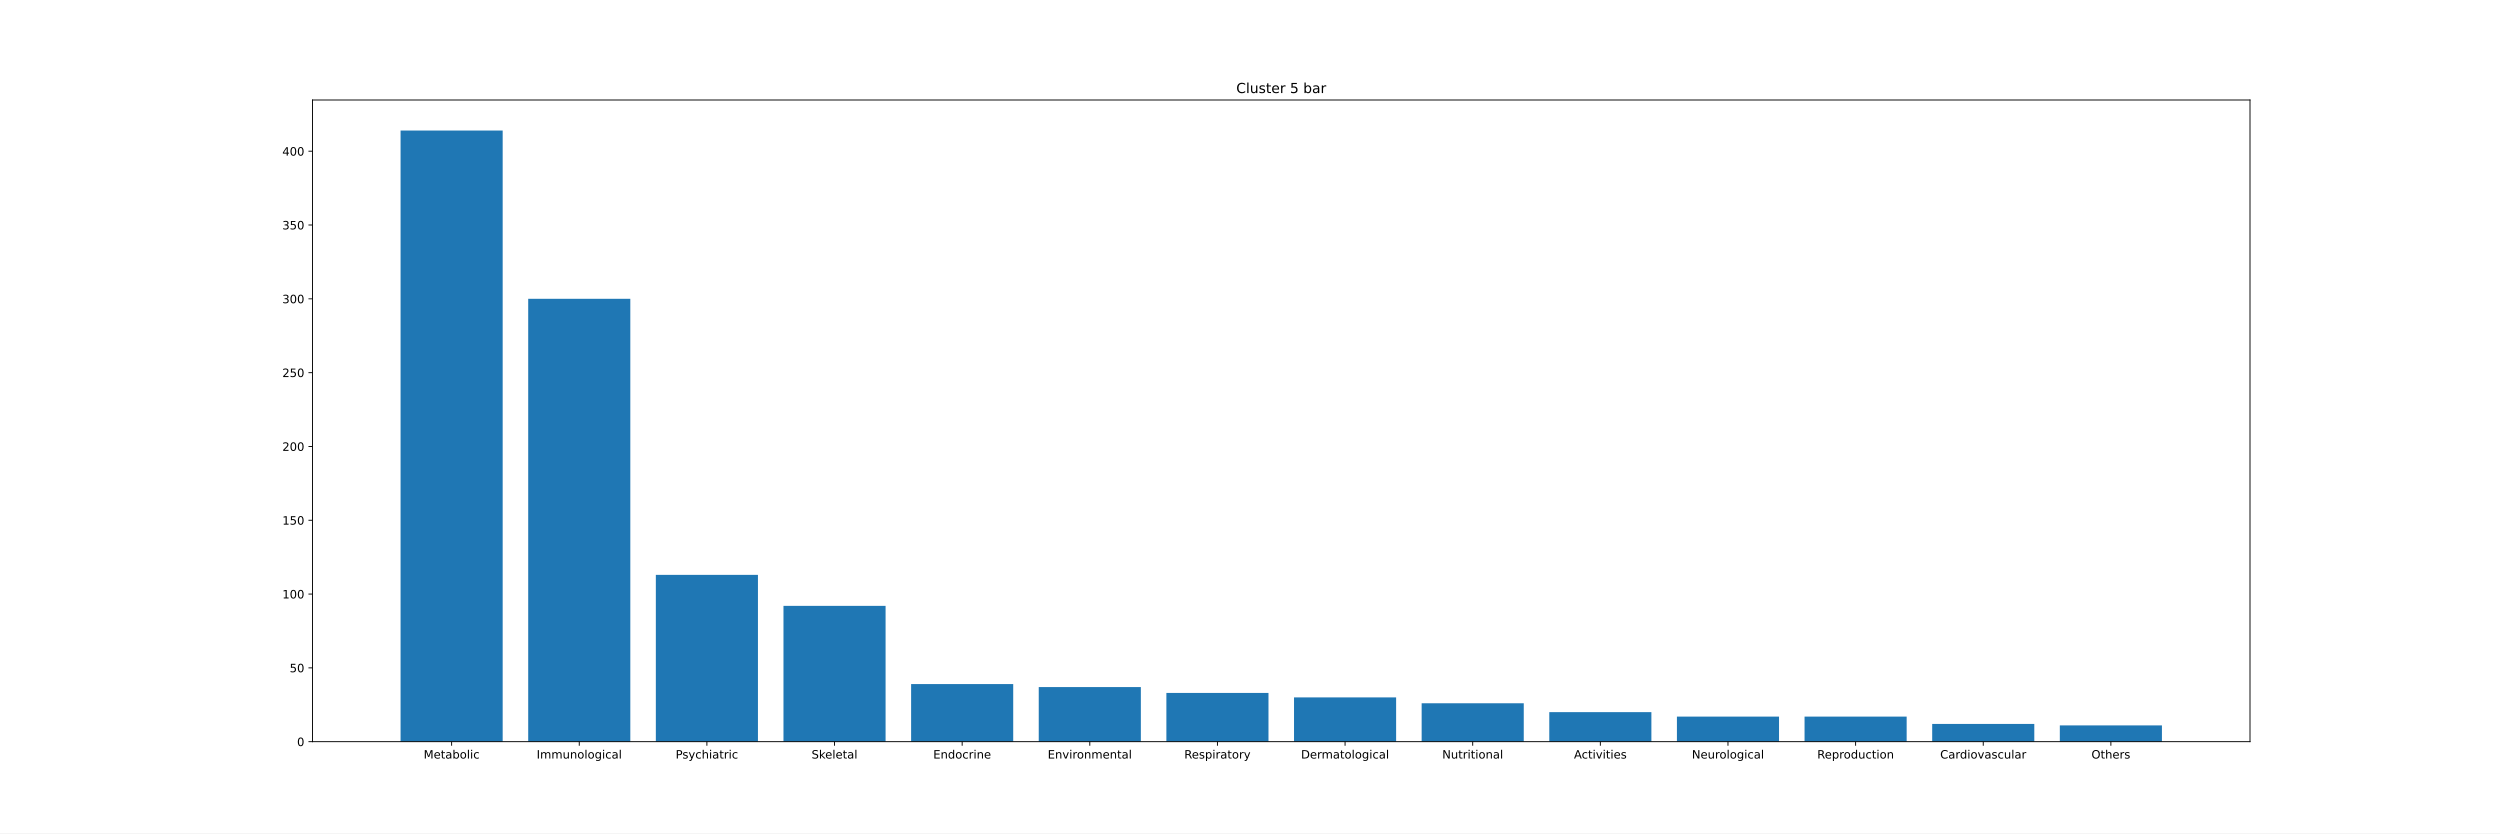
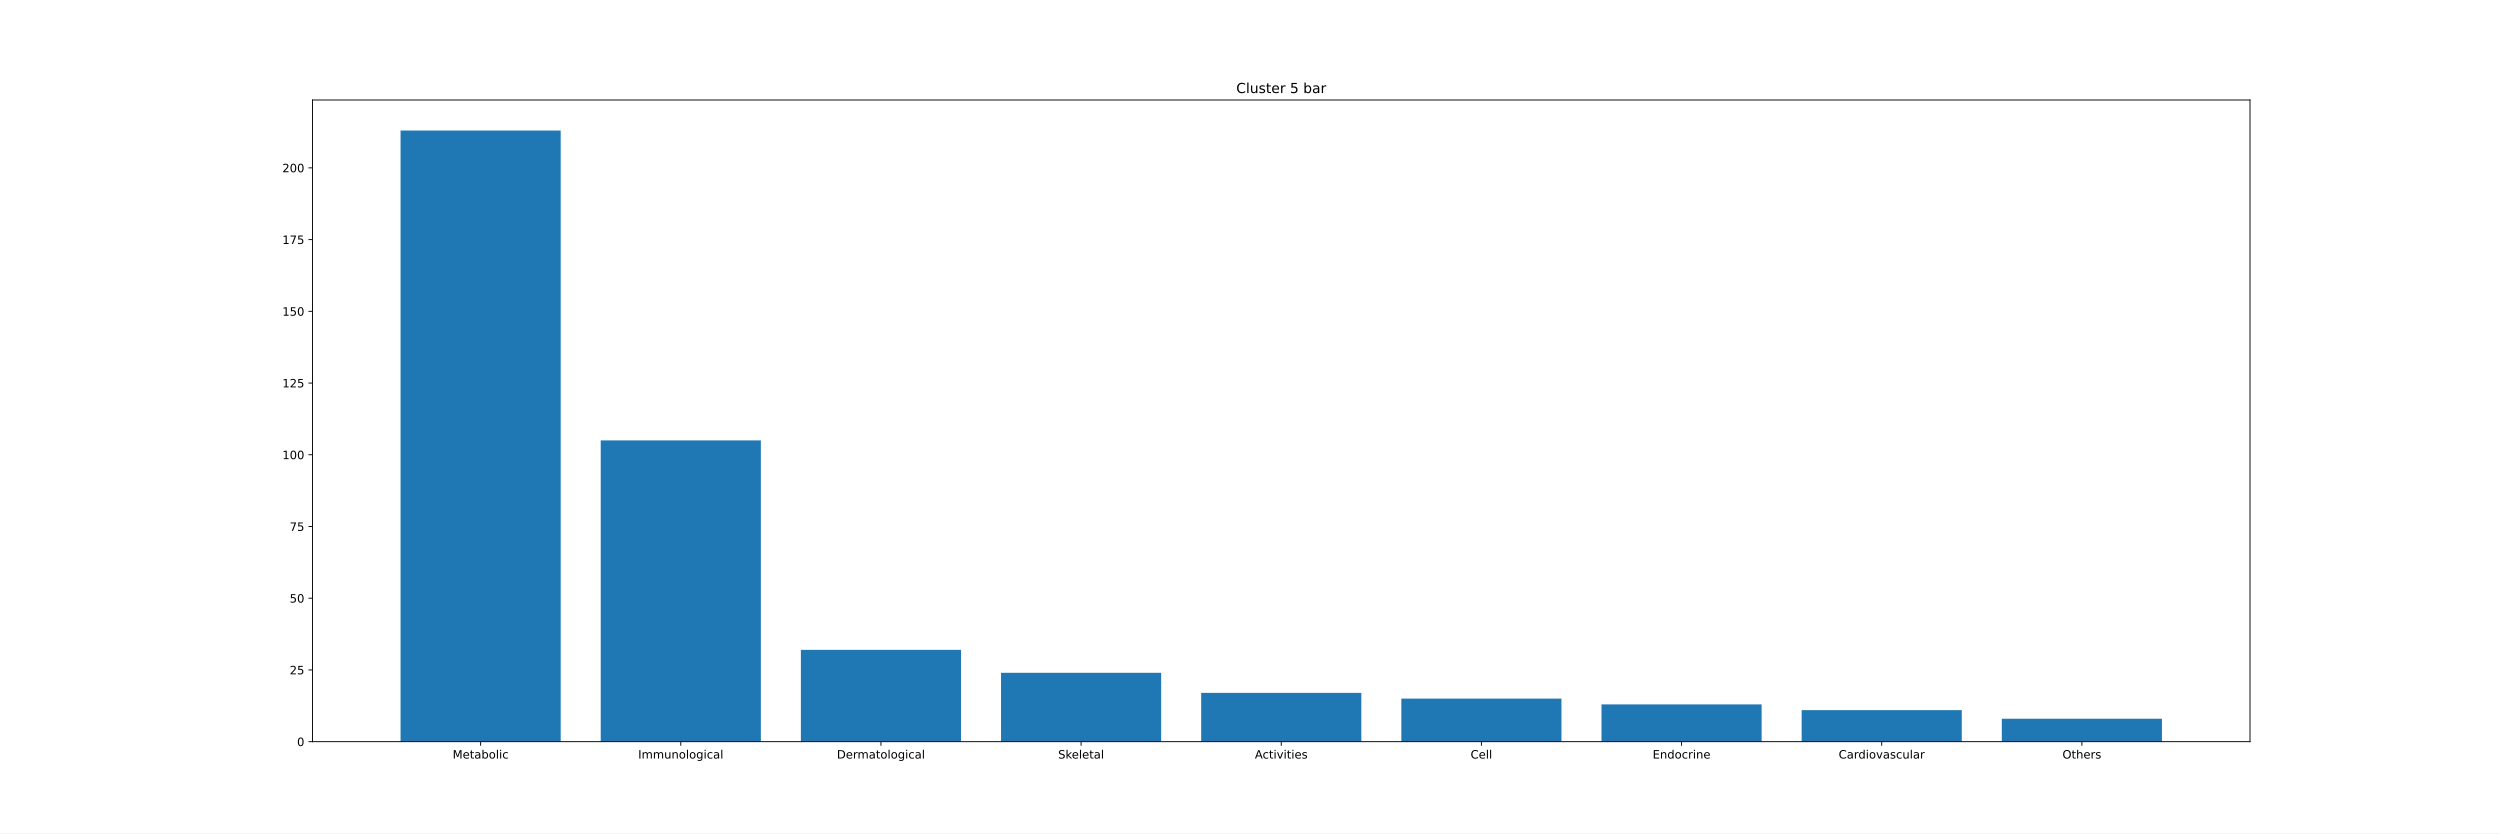
<svg xmlns="http://www.w3.org/2000/svg" xmlns:xlink="http://www.w3.org/1999/xlink" width="2160pt" height="720pt" viewBox="0 0 2160 720" version="1.1">
  <defs>
    <style type="text/css">*{stroke-linejoin: round; stroke-linecap: butt}</style>
  </defs>
  <g id="figure_1">
    <g id="patch_1">
      <path d="M 0 720 L 2160 720  L 2160 0  L 0 0  z " style="fill: #ffffff" />
    </g>
    <g id="axes_1">
      <g id="patch_2">
        <path d="M 270 640.8 L 1944 640.8  L 1944 86.4  L 270 86.4  z " style="fill: #ffffff" />
      </g>
      <g id="patch_3">
-         <path d="M 346.091 640.8 L 434.312 640.8  L 434.312 112.8  L 346.091 112.8  z " clip-path="url(#pe58423c13c)" style="fill: #1f77b4" />
+         <path d="M 346.091 640.8 L 484.438 640.8  L 484.438 112.8  L 346.091 112.8  z " clip-path="url(#p619cfe25fc)" style="fill: #1f77b4" />
      </g>
      <g id="patch_4">
-         <path d="M 456.368 640.8 L 544.589 640.8  L 544.589 258.191  L 456.368 258.191  z " clip-path="url(#pe58423c13c)" style="fill: #1f77b4" />
+         <path d="M 519.025 640.8 L 657.372 640.8  L 657.372 380.518  L 519.025 380.518  z " clip-path="url(#p619cfe25fc)" style="fill: #1f77b4" />
      </g>
      <g id="patch_5">
-         <path d="M 566.644 640.8 L 654.866 640.8  L 654.866 496.684  L 566.644 496.684  z " clip-path="url(#pe58423c13c)" style="fill: #1f77b4" />
+         <path d="M 691.959 640.8 L 830.306 640.8  L 830.306 561.476  L 691.959 561.476  z " clip-path="url(#p619cfe25fc)" style="fill: #1f77b4" />
      </g>
      <g id="patch_6">
-         <path d="M 676.921 640.8 L 765.142 640.8  L 765.142 523.467  L 676.921 523.467  z " clip-path="url(#pe58423c13c)" style="fill: #1f77b4" />
+         <path d="M 864.893 640.8 L 1003.24 640.8  L 1003.24 581.307  L 864.893 581.307  z " clip-path="url(#p619cfe25fc)" style="fill: #1f77b4" />
      </g>
      <g id="patch_7">
-         <path d="M 787.198 640.8 L 875.419 640.8  L 875.419 591.061  L 787.198 591.061  z " clip-path="url(#pe58423c13c)" style="fill: #1f77b4" />
+         <path d="M 1037.826 640.8 L 1176.174 640.8  L 1176.174 598.659  L 1037.826 598.659  z " clip-path="url(#p619cfe25fc)" style="fill: #1f77b4" />
      </g>
      <g id="patch_8">
-         <path d="M 897.474 640.8 L 985.696 640.8  L 985.696 593.612  L 897.474 593.612  z " clip-path="url(#pe58423c13c)" style="fill: #1f77b4" />
+         <path d="M 1210.76 640.8 L 1349.107 640.8  L 1349.107 603.617  L 1210.76 603.617  z " clip-path="url(#p619cfe25fc)" style="fill: #1f77b4" />
      </g>
      <g id="patch_9">
-         <path d="M 1007.751 640.8 L 1095.972 640.8  L 1095.972 598.713  L 1007.751 598.713  z " clip-path="url(#pe58423c13c)" style="fill: #1f77b4" />
+         <path d="M 1383.694 640.8 L 1522.041 640.8  L 1522.041 608.575  L 1383.694 608.575  z " clip-path="url(#p619cfe25fc)" style="fill: #1f77b4" />
      </g>
      <g id="patch_10">
-         <path d="M 1118.028 640.8 L 1206.249 640.8  L 1206.249 602.539  L 1118.028 602.539  z " clip-path="url(#pe58423c13c)" style="fill: #1f77b4" />
+         <path d="M 1556.628 640.8 L 1694.975 640.8  L 1694.975 613.532  L 1556.628 613.532  z " clip-path="url(#p619cfe25fc)" style="fill: #1f77b4" />
      </g>
      <g id="patch_11">
-         <path d="M 1228.304 640.8 L 1316.526 640.8  L 1316.526 607.641  L 1228.304 607.641  z " clip-path="url(#pe58423c13c)" style="fill: #1f77b4" />
-       </g>
-       <g id="patch_12">
-         <path d="M 1338.581 640.8 L 1426.802 640.8  L 1426.802 615.293  L 1338.581 615.293  z " clip-path="url(#pe58423c13c)" style="fill: #1f77b4" />
-       </g>
-       <g id="patch_13">
-         <path d="M 1448.858 640.8 L 1537.079 640.8  L 1537.079 619.119  L 1448.858 619.119  z " clip-path="url(#pe58423c13c)" style="fill: #1f77b4" />
-       </g>
-       <g id="patch_14">
-         <path d="M 1559.134 640.8 L 1647.356 640.8  L 1647.356 619.119  L 1559.134 619.119  z " clip-path="url(#pe58423c13c)" style="fill: #1f77b4" />
-       </g>
-       <g id="patch_15">
-         <path d="M 1669.411 640.8 L 1757.632 640.8  L 1757.632 625.496  L 1669.411 625.496  z " clip-path="url(#pe58423c13c)" style="fill: #1f77b4" />
-       </g>
-       <g id="patch_16">
-         <path d="M 1779.688 640.8 L 1867.909 640.8  L 1867.909 626.771  L 1779.688 626.771  z " clip-path="url(#pe58423c13c)" style="fill: #1f77b4" />
+         <path d="M 1729.562 640.8 L 1867.909 640.8  L 1867.909 620.969  L 1729.562 620.969  z " clip-path="url(#p619cfe25fc)" style="fill: #1f77b4" />
      </g>
      <g id="matplotlib.axis_1">
        <g id="xtick_1">
          <g id="line2d_1">
            <defs>
-               <path id="m0c47415174" d="M 0 0 L 0 3.5  " style="stroke: #000000; stroke-width: 0.8" />
+               <path id="mdec529aacc" d="M 0 0 L 0 3.5  " style="stroke: #000000; stroke-width: 0.8" />
            </defs>
            <g>
-               <use xlink:href="#m0c47415174" x="390.202" y="640.8" style="stroke: #000000; stroke-width: 0.8" />
+               <use xlink:href="#mdec529aacc" x="415.264" y="640.8" style="stroke: #000000; stroke-width: 0.8" />
            </g>
          </g>
          <g id="text_1">
-             <g transform="translate(366.0258 655.3984)scale(0.1 -0.1)">
+             <g transform="translate(391.0887 655.3984)scale(0.1 -0.1)">
              <defs>
                <path id="DejaVuSans-4d" d="M 628 4666 L 1569 4666  L 2759 1491  L 3956 4666  L 4897 4666  L 4897 0  L 4281 0  L 4281 4097  L 3078 897  L 2444 897  L 1241 4097  L 1241 0  L 628 0  L 628 4666  z " transform="scale(0.015625)" />
                <path id="DejaVuSans-65" d="M 3597 1894 L 3597 1613  L 953 1613  Q 991 1019 1311 708  Q 1631 397 2203 397  Q 2534 397 2845 478  Q 3156 559 3463 722  L 3463 178  Q 3153 47 2828 -22  Q 2503 -91 2169 -91  Q 1331 -91 842 396  Q 353 884 353 1716  Q 353 2575 817 3079  Q 1281 3584 2069 3584  Q 2775 3584 3186 3129  Q 3597 2675 3597 1894  z M 3022 2063  Q 3016 2534 2758 2815  Q 2500 3097 2075 3097  Q 1594 3097 1305 2825  Q 1016 2553 972 2059  L 3022 2063  z " transform="scale(0.015625)" />
                <path id="DejaVuSans-74" d="M 1172 4494 L 1172 3500  L 2356 3500  L 2356 3053  L 1172 3053  L 1172 1153  Q 1172 725 1289 603  Q 1406 481 1766 481  L 2356 481  L 2356 0  L 1766 0  Q 1100 0 847 248  Q 594 497 594 1153  L 594 3053  L 172 3053  L 172 3500  L 594 3500  L 594 4494  L 1172 4494  z " transform="scale(0.015625)" />
                <path id="DejaVuSans-61" d="M 2194 1759 Q 1497 1759 1228 1600  Q 959 1441 959 1056  Q 959 750 1161 570  Q 1363 391 1709 391  Q 2188 391 2477 730  Q 2766 1069 2766 1631  L 2766 1759  L 2194 1759  z M 3341 1997  L 3341 0  L 2766 0  L 2766 531  Q 2569 213 2275 61  Q 1981 -91 1556 -91  Q 1019 -91 701 211  Q 384 513 384 1019  Q 384 1609 779 1909  Q 1175 2209 1959 2209  L 2766 2209  L 2766 2266  Q 2766 2663 2505 2880  Q 2244 3097 1772 3097  Q 1472 3097 1187 3025  Q 903 2953 641 2809  L 641 3341  Q 956 3463 1253 3523  Q 1550 3584 1831 3584  Q 2591 3584 2966 3190  Q 3341 2797 3341 1997  z " transform="scale(0.015625)" />
                <path id="DejaVuSans-62" d="M 3116 1747 Q 3116 2381 2855 2742  Q 2594 3103 2138 3103  Q 1681 3103 1420 2742  Q 1159 2381 1159 1747  Q 1159 1113 1420 752  Q 1681 391 2138 391  Q 2594 391 2855 752  Q 3116 1113 3116 1747  z M 1159 2969  Q 1341 3281 1617 3432  Q 1894 3584 2278 3584  Q 2916 3584 3314 3078  Q 3713 2572 3713 1747  Q 3713 922 3314 415  Q 2916 -91 2278 -91  Q 1894 -91 1617 61  Q 1341 213 1159 525  L 1159 0  L 581 0  L 581 4863  L 1159 4863  L 1159 2969  z " transform="scale(0.015625)" />
                <path id="DejaVuSans-6f" d="M 1959 3097 Q 1497 3097 1228 2736  Q 959 2375 959 1747  Q 959 1119 1226 758  Q 1494 397 1959 397  Q 2419 397 2687 759  Q 2956 1122 2956 1747  Q 2956 2369 2687 2733  Q 2419 3097 1959 3097  z M 1959 3584  Q 2709 3584 3137 3096  Q 3566 2609 3566 1747  Q 3566 888 3137 398  Q 2709 -91 1959 -91  Q 1206 -91 779 398  Q 353 888 353 1747  Q 353 2609 779 3096  Q 1206 3584 1959 3584  z " transform="scale(0.015625)" />
                <path id="DejaVuSans-6c" d="M 603 4863 L 1178 4863  L 1178 0  L 603 0  L 603 4863  z " transform="scale(0.015625)" />
                <path id="DejaVuSans-69" d="M 603 3500 L 1178 3500  L 1178 0  L 603 0  L 603 3500  z M 603 4863  L 1178 4863  L 1178 4134  L 603 4134  L 603 4863  z " transform="scale(0.015625)" />
                <path id="DejaVuSans-63" d="M 3122 3366 L 3122 2828  Q 2878 2963 2633 3030  Q 2388 3097 2138 3097  Q 1578 3097 1268 2742  Q 959 2388 959 1747  Q 959 1106 1268 751  Q 1578 397 2138 397  Q 2388 397 2633 464  Q 2878 531 3122 666  L 3122 134  Q 2881 22 2623 -34  Q 2366 -91 2075 -91  Q 1284 -91 818 406  Q 353 903 353 1747  Q 353 2603 823 3093  Q 1294 3584 2113 3584  Q 2378 3584 2631 3529  Q 2884 3475 3122 3366  z " transform="scale(0.015625)" />
              </defs>
              <use xlink:href="#DejaVuSans-4d" />
              <use xlink:href="#DejaVuSans-65" x="86.279" />
              <use xlink:href="#DejaVuSans-74" x="147.803" />
              <use xlink:href="#DejaVuSans-61" x="187.012" />
              <use xlink:href="#DejaVuSans-62" x="248.291" />
              <use xlink:href="#DejaVuSans-6f" x="311.768" />
              <use xlink:href="#DejaVuSans-6c" x="372.949" />
              <use xlink:href="#DejaVuSans-69" x="400.732" />
              <use xlink:href="#DejaVuSans-63" x="428.516" />
            </g>
          </g>
        </g>
        <g id="xtick_2">
          <g id="line2d_2">
            <g>
-               <use xlink:href="#m0c47415174" x="500.478" y="640.8" style="stroke: #000000; stroke-width: 0.8" />
+               <use xlink:href="#mdec529aacc" x="588.198" y="640.8" style="stroke: #000000; stroke-width: 0.8" />
            </g>
          </g>
          <g id="text_2">
-             <g transform="translate(463.6517 655.3984)scale(0.1 -0.1)">
+             <g transform="translate(551.3718 655.3984)scale(0.1 -0.1)">
              <defs>
                <path id="DejaVuSans-49" d="M 628 4666 L 1259 4666  L 1259 0  L 628 0  L 628 4666  z " transform="scale(0.015625)" />
                <path id="DejaVuSans-6d" d="M 3328 2828 Q 3544 3216 3844 3400  Q 4144 3584 4550 3584  Q 5097 3584 5394 3201  Q 5691 2819 5691 2113  L 5691 0  L 5113 0  L 5113 2094  Q 5113 2597 4934 2840  Q 4756 3084 4391 3084  Q 3944 3084 3684 2787  Q 3425 2491 3425 1978  L 3425 0  L 2847 0  L 2847 2094  Q 2847 2600 2669 2842  Q 2491 3084 2119 3084  Q 1678 3084 1418 2786  Q 1159 2488 1159 1978  L 1159 0  L 581 0  L 581 3500  L 1159 3500  L 1159 2956  Q 1356 3278 1631 3431  Q 1906 3584 2284 3584  Q 2666 3584 2933 3390  Q 3200 3197 3328 2828  z " transform="scale(0.015625)" />
                <path id="DejaVuSans-75" d="M 544 1381 L 544 3500  L 1119 3500  L 1119 1403  Q 1119 906 1312 657  Q 1506 409 1894 409  Q 2359 409 2629 706  Q 2900 1003 2900 1516  L 2900 3500  L 3475 3500  L 3475 0  L 2900 0  L 2900 538  Q 2691 219 2414 64  Q 2138 -91 1772 -91  Q 1169 -91 856 284  Q 544 659 544 1381  z M 1991 3584  L 1991 3584  z " transform="scale(0.015625)" />
                <path id="DejaVuSans-6e" d="M 3513 2113 L 3513 0  L 2938 0  L 2938 2094  Q 2938 2591 2744 2837  Q 2550 3084 2163 3084  Q 1697 3084 1428 2787  Q 1159 2491 1159 1978  L 1159 0  L 581 0  L 581 3500  L 1159 3500  L 1159 2956  Q 1366 3272 1645 3428  Q 1925 3584 2291 3584  Q 2894 3584 3203 3211  Q 3513 2838 3513 2113  z " transform="scale(0.015625)" />
                <path id="DejaVuSans-67" d="M 2906 1791 Q 2906 2416 2648 2759  Q 2391 3103 1925 3103  Q 1463 3103 1205 2759  Q 947 2416 947 1791  Q 947 1169 1205 825  Q 1463 481 1925 481  Q 2391 481 2648 825  Q 2906 1169 2906 1791  z M 3481 434  Q 3481 -459 3084 -895  Q 2688 -1331 1869 -1331  Q 1566 -1331 1297 -1286  Q 1028 -1241 775 -1147  L 775 -588  Q 1028 -725 1275 -790  Q 1522 -856 1778 -856  Q 2344 -856 2625 -561  Q 2906 -266 2906 331  L 2906 616  Q 2728 306 2450 153  Q 2172 0 1784 0  Q 1141 0 747 490  Q 353 981 353 1791  Q 353 2603 747 3093  Q 1141 3584 1784 3584  Q 2172 3584 2450 3431  Q 2728 3278 2906 2969  L 2906 3500  L 3481 3500  L 3481 434  z " transform="scale(0.015625)" />
              </defs>
              <use xlink:href="#DejaVuSans-49" />
              <use xlink:href="#DejaVuSans-6d" x="29.492" />
              <use xlink:href="#DejaVuSans-6d" x="126.904" />
              <use xlink:href="#DejaVuSans-75" x="224.316" />
              <use xlink:href="#DejaVuSans-6e" x="287.695" />
              <use xlink:href="#DejaVuSans-6f" x="351.074" />
              <use xlink:href="#DejaVuSans-6c" x="412.256" />
              <use xlink:href="#DejaVuSans-6f" x="440.039" />
              <use xlink:href="#DejaVuSans-67" x="501.221" />
              <use xlink:href="#DejaVuSans-69" x="564.697" />
              <use xlink:href="#DejaVuSans-63" x="592.48" />
              <use xlink:href="#DejaVuSans-61" x="647.461" />
              <use xlink:href="#DejaVuSans-6c" x="708.74" />
            </g>
          </g>
        </g>
        <g id="xtick_3">
          <g id="line2d_3">
            <g>
-               <use xlink:href="#m0c47415174" x="610.755" y="640.8" style="stroke: #000000; stroke-width: 0.8" />
+               <use xlink:href="#mdec529aacc" x="761.132" y="640.8" style="stroke: #000000; stroke-width: 0.8" />
            </g>
          </g>
          <g id="text_3">
-             <g transform="translate(583.7385 655.3984)scale(0.1 -0.1)">
-               <defs>
-                 <path id="DejaVuSans-50" d="M 1259 4147 L 1259 2394  L 2053 2394  Q 2494 2394 2734 2622  Q 2975 2850 2975 3272  Q 2975 3691 2734 3919  Q 2494 4147 2053 4147  L 1259 4147  z M 628 4666  L 2053 4666  Q 2838 4666 3239 4311  Q 3641 3956 3641 3272  Q 3641 2581 3239 2228  Q 2838 1875 2053 1875  L 1259 1875  L 1259 0  L 628 0  L 628 4666  z " transform="scale(0.015625)" />
-                 <path id="DejaVuSans-73" d="M 2834 3397 L 2834 2853  Q 2591 2978 2328 3040  Q 2066 3103 1784 3103  Q 1356 3103 1142 2972  Q 928 2841 928 2578  Q 928 2378 1081 2264  Q 1234 2150 1697 2047  L 1894 2003  Q 2506 1872 2764 1633  Q 3022 1394 3022 966  Q 3022 478 2636 193  Q 2250 -91 1575 -91  Q 1294 -91 989 -36  Q 684 19 347 128  L 347 722  Q 666 556 975 473  Q 1284 391 1588 391  Q 1994 391 2212 530  Q 2431 669 2431 922  Q 2431 1156 2273 1281  Q 2116 1406 1581 1522  L 1381 1569  Q 847 1681 609 1914  Q 372 2147 372 2553  Q 372 3047 722 3315  Q 1072 3584 1716 3584  Q 2034 3584 2315 3537  Q 2597 3491 2834 3397  z " transform="scale(0.015625)" />
-                 <path id="DejaVuSans-79" d="M 2059 -325 Q 1816 -950 1584 -1140  Q 1353 -1331 966 -1331  L 506 -1331  L 506 -850  L 844 -850  Q 1081 -850 1212 -737  Q 1344 -625 1503 -206  L 1606 56  L 191 3500  L 800 3500  L 1894 763  L 2988 3500  L 3597 3500  L 2059 -325  z " transform="scale(0.015625)" />
-                 <path id="DejaVuSans-68" d="M 3513 2113 L 3513 0  L 2938 0  L 2938 2094  Q 2938 2591 2744 2837  Q 2550 3084 2163 3084  Q 1697 3084 1428 2787  Q 1159 2491 1159 1978  L 1159 0  L 581 0  L 581 4863  L 1159 4863  L 1159 2956  Q 1366 3272 1645 3428  Q 1925 3584 2291 3584  Q 2894 3584 3203 3211  Q 3513 2838 3513 2113  z " transform="scale(0.015625)" />
+             <g transform="translate(723.0697 655.3984)scale(0.1 -0.1)">
+               <defs>
+                 <path id="DejaVuSans-44" d="M 1259 4147 L 1259 519  L 2022 519  Q 2988 519 3436 956  Q 3884 1394 3884 2338  Q 3884 3275 3436 3711  Q 2988 4147 2022 4147  L 1259 4147  z M 628 4666  L 1925 4666  Q 3281 4666 3915 4102  Q 4550 3538 4550 2338  Q 4550 1131 3912 565  Q 3275 0 1925 0  L 628 0  L 628 4666  z " transform="scale(0.015625)" />
                <path id="DejaVuSans-72" d="M 2631 2963 Q 2534 3019 2420 3045  Q 2306 3072 2169 3072  Q 1681 3072 1420 2755  Q 1159 2438 1159 1844  L 1159 0  L 581 0  L 581 3500  L 1159 3500  L 1159 2956  Q 1341 3275 1631 3429  Q 1922 3584 2338 3584  Q 2397 3584 2469 3576  Q 2541 3569 2628 3553  L 2631 2963  z " transform="scale(0.015625)" />
-               </defs>
-               <use xlink:href="#DejaVuSans-50" />
-               <use xlink:href="#DejaVuSans-73" x="58.553" />
-               <use xlink:href="#DejaVuSans-79" x="110.652" />
-               <use xlink:href="#DejaVuSans-63" x="169.832" />
-               <use xlink:href="#DejaVuSans-68" x="224.812" />
-               <use xlink:href="#DejaVuSans-69" x="288.191" />
-               <use xlink:href="#DejaVuSans-61" x="315.975" />
-               <use xlink:href="#DejaVuSans-74" x="377.254" />
-               <use xlink:href="#DejaVuSans-72" x="416.463" />
-               <use xlink:href="#DejaVuSans-69" x="457.576" />
-               <use xlink:href="#DejaVuSans-63" x="485.359" />
-             </g>
-           </g>
-         </g>
-         <g id="xtick_4">
-           <g id="line2d_4">
-             <g>
-               <use xlink:href="#m0c47415174" x="721.032" y="640.8" style="stroke: #000000; stroke-width: 0.8" />
-             </g>
-           </g>
-           <g id="text_4">
-             <g transform="translate(701.1879 655.3984)scale(0.1 -0.1)">
-               <defs>
-                 <path id="DejaVuSans-53" d="M 3425 4513 L 3425 3897  Q 3066 4069 2747 4153  Q 2428 4238 2131 4238  Q 1616 4238 1336 4038  Q 1056 3838 1056 3469  Q 1056 3159 1242 3001  Q 1428 2844 1947 2747  L 2328 2669  Q 3034 2534 3370 2195  Q 3706 1856 3706 1288  Q 3706 609 3251 259  Q 2797 -91 1919 -91  Q 1588 -91 1214 -16  Q 841 59 441 206  L 441 856  Q 825 641 1194 531  Q 1563 422 1919 422  Q 2459 422 2753 634  Q 3047 847 3047 1241  Q 3047 1584 2836 1778  Q 2625 1972 2144 2069  L 1759 2144  Q 1053 2284 737 2584  Q 422 2884 422 3419  Q 422 4038 858 4394  Q 1294 4750 2059 4750  Q 2388 4750 2728 4690  Q 3069 4631 3425 4513  z " transform="scale(0.015625)" />
-                 <path id="DejaVuSans-6b" d="M 581 4863 L 1159 4863  L 1159 1991  L 2875 3500  L 3609 3500  L 1753 1863  L 3688 0  L 2938 0  L 1159 1709  L 1159 0  L 581 0  L 581 4863  z " transform="scale(0.015625)" />
-               </defs>
-               <use xlink:href="#DejaVuSans-53" />
-               <use xlink:href="#DejaVuSans-6b" x="63.477" />
-               <use xlink:href="#DejaVuSans-65" x="117.762" />
-               <use xlink:href="#DejaVuSans-6c" x="179.285" />
-               <use xlink:href="#DejaVuSans-65" x="207.068" />
-               <use xlink:href="#DejaVuSans-74" x="268.592" />
-               <use xlink:href="#DejaVuSans-61" x="307.801" />
-               <use xlink:href="#DejaVuSans-6c" x="369.08" />
-             </g>
-           </g>
-         </g>
-         <g id="xtick_5">
-           <g id="line2d_5">
-             <g>
-               <use xlink:href="#m0c47415174" x="831.308" y="640.8" style="stroke: #000000; stroke-width: 0.8" />
-             </g>
-           </g>
-           <g id="text_5">
-             <g transform="translate(806.3075 655.3984)scale(0.1 -0.1)">
-               <defs>
-                 <path id="DejaVuSans-45" d="M 628 4666 L 3578 4666  L 3578 4134  L 1259 4134  L 1259 2753  L 3481 2753  L 3481 2222  L 1259 2222  L 1259 531  L 3634 531  L 3634 0  L 628 0  L 628 4666  z " transform="scale(0.015625)" />
-                 <path id="DejaVuSans-64" d="M 2906 2969 L 2906 4863  L 3481 4863  L 3481 0  L 2906 0  L 2906 525  Q 2725 213 2448 61  Q 2172 -91 1784 -91  Q 1150 -91 751 415  Q 353 922 353 1747  Q 353 2572 751 3078  Q 1150 3584 1784 3584  Q 2172 3584 2448 3432  Q 2725 3281 2906 2969  z M 947 1747  Q 947 1113 1208 752  Q 1469 391 1925 391  Q 2381 391 2643 752  Q 2906 1113 2906 1747  Q 2906 2381 2643 2742  Q 2381 3103 1925 3103  Q 1469 3103 1208 2742  Q 947 2381 947 1747  z " transform="scale(0.015625)" />
-               </defs>
-               <use xlink:href="#DejaVuSans-45" />
-               <use xlink:href="#DejaVuSans-6e" x="63.184" />
-               <use xlink:href="#DejaVuSans-64" x="126.562" />
-               <use xlink:href="#DejaVuSans-6f" x="190.039" />
-               <use xlink:href="#DejaVuSans-63" x="251.221" />
-               <use xlink:href="#DejaVuSans-72" x="306.201" />
-               <use xlink:href="#DejaVuSans-69" x="347.314" />
-               <use xlink:href="#DejaVuSans-6e" x="375.098" />
-               <use xlink:href="#DejaVuSans-65" x="438.477" />
-             </g>
-           </g>
-         </g>
-         <g id="xtick_6">
-           <g id="line2d_6">
-             <g>
-               <use xlink:href="#m0c47415174" x="941.585" y="640.8" style="stroke: #000000; stroke-width: 0.8" />
-             </g>
-           </g>
-           <g id="text_6">
-             <g transform="translate(905.2084 655.3984)scale(0.1 -0.1)">
-               <defs>
-                 <path id="DejaVuSans-76" d="M 191 3500 L 800 3500  L 1894 563  L 2988 3500  L 3597 3500  L 2284 0  L 1503 0  L 191 3500  z " transform="scale(0.015625)" />
-               </defs>
-               <use xlink:href="#DejaVuSans-45" />
-               <use xlink:href="#DejaVuSans-6e" x="63.184" />
-               <use xlink:href="#DejaVuSans-76" x="126.562" />
-               <use xlink:href="#DejaVuSans-69" x="185.742" />
-               <use xlink:href="#DejaVuSans-72" x="213.525" />
-               <use xlink:href="#DejaVuSans-6f" x="252.389" />
-               <use xlink:href="#DejaVuSans-6e" x="313.57" />
-               <use xlink:href="#DejaVuSans-6d" x="376.949" />
-               <use xlink:href="#DejaVuSans-65" x="474.361" />
-               <use xlink:href="#DejaVuSans-6e" x="535.885" />
-               <use xlink:href="#DejaVuSans-74" x="599.264" />
-               <use xlink:href="#DejaVuSans-61" x="638.473" />
-               <use xlink:href="#DejaVuSans-6c" x="699.752" />
-             </g>
-           </g>
-         </g>
-         <g id="xtick_7">
-           <g id="line2d_7">
-             <g>
-               <use xlink:href="#m0c47415174" x="1051.862" y="640.8" style="stroke: #000000; stroke-width: 0.8" />
-             </g>
-           </g>
-           <g id="text_7">
-             <g transform="translate(1023.214 655.3984)scale(0.1 -0.1)">
-               <defs>
-                 <path id="DejaVuSans-52" d="M 2841 2188 Q 3044 2119 3236 1894  Q 3428 1669 3622 1275  L 4263 0  L 3584 0  L 2988 1197  Q 2756 1666 2539 1819  Q 2322 1972 1947 1972  L 1259 1972  L 1259 0  L 628 0  L 628 4666  L 2053 4666  Q 2853 4666 3247 4331  Q 3641 3997 3641 3322  Q 3641 2881 3436 2590  Q 3231 2300 2841 2188  z M 1259 4147  L 1259 2491  L 2053 2491  Q 2509 2491 2742 2702  Q 2975 2913 2975 3322  Q 2975 3731 2742 3939  Q 2509 4147 2053 4147  L 1259 4147  z " transform="scale(0.015625)" />
-                 <path id="DejaVuSans-70" d="M 1159 525 L 1159 -1331  L 581 -1331  L 581 3500  L 1159 3500  L 1159 2969  Q 1341 3281 1617 3432  Q 1894 3584 2278 3584  Q 2916 3584 3314 3078  Q 3713 2572 3713 1747  Q 3713 922 3314 415  Q 2916 -91 2278 -91  Q 1894 -91 1617 61  Q 1341 213 1159 525  z M 3116 1747  Q 3116 2381 2855 2742  Q 2594 3103 2138 3103  Q 1681 3103 1420 2742  Q 1159 2381 1159 1747  Q 1159 1113 1420 752  Q 1681 391 2138 391  Q 2594 391 2855 752  Q 3116 1113 3116 1747  z " transform="scale(0.015625)" />
-               </defs>
-               <use xlink:href="#DejaVuSans-52" />
-               <use xlink:href="#DejaVuSans-65" x="64.982" />
-               <use xlink:href="#DejaVuSans-73" x="126.506" />
-               <use xlink:href="#DejaVuSans-70" x="178.605" />
-               <use xlink:href="#DejaVuSans-69" x="242.082" />
-               <use xlink:href="#DejaVuSans-72" x="269.865" />
-               <use xlink:href="#DejaVuSans-61" x="310.979" />
-               <use xlink:href="#DejaVuSans-74" x="372.258" />
-               <use xlink:href="#DejaVuSans-6f" x="411.467" />
-               <use xlink:href="#DejaVuSans-72" x="472.648" />
-               <use xlink:href="#DejaVuSans-79" x="513.762" />
-             </g>
-           </g>
-         </g>
-         <g id="xtick_8">
-           <g id="line2d_8">
-             <g>
-               <use xlink:href="#m0c47415174" x="1162.138" y="640.8" style="stroke: #000000; stroke-width: 0.8" />
-             </g>
-           </g>
-           <g id="text_8">
-             <g transform="translate(1124.076 655.3984)scale(0.1 -0.1)">
-               <defs>
-                 <path id="DejaVuSans-44" d="M 1259 4147 L 1259 519  L 2022 519  Q 2988 519 3436 956  Q 3884 1394 3884 2338  Q 3884 3275 3436 3711  Q 2988 4147 2022 4147  L 1259 4147  z M 628 4666  L 1925 4666  Q 3281 4666 3915 4102  Q 4550 3538 4550 2338  Q 4550 1131 3912 565  Q 3275 0 1925 0  L 628 0  L 628 4666  z " transform="scale(0.015625)" />
              </defs>
              <use xlink:href="#DejaVuSans-44" />
              <use xlink:href="#DejaVuSans-65" x="77.002" />
              <use xlink:href="#DejaVuSans-72" x="138.525" />
              <use xlink:href="#DejaVuSans-6d" x="177.889" />
              <use xlink:href="#DejaVuSans-61" x="275.301" />
              <use xlink:href="#DejaVuSans-74" x="336.58" />
              <use xlink:href="#DejaVuSans-6f" x="375.789" />
              <use xlink:href="#DejaVuSans-6c" x="436.971" />
              <use xlink:href="#DejaVuSans-6f" x="464.754" />
              <use xlink:href="#DejaVuSans-67" x="525.936" />
              <use xlink:href="#DejaVuSans-69" x="589.412" />
              <use xlink:href="#DejaVuSans-63" x="617.195" />
              <use xlink:href="#DejaVuSans-61" x="672.176" />
              <use xlink:href="#DejaVuSans-6c" x="733.455" />
            </g>
          </g>
        </g>
-         <g id="xtick_9">
-           <g id="line2d_9">
-             <g>
-               <use xlink:href="#m0c47415174" x="1272.415" y="640.8" style="stroke: #000000; stroke-width: 0.8" />
-             </g>
-           </g>
-           <g id="text_9">
-             <g transform="translate(1246.07 655.3984)scale(0.1 -0.1)">
-               <defs>
-                 <path id="DejaVuSans-4e" d="M 628 4666 L 1478 4666  L 3547 763  L 3547 4666  L 4159 4666  L 4159 0  L 3309 0  L 1241 3903  L 1241 0  L 628 0  L 628 4666  z " transform="scale(0.015625)" />
-               </defs>
-               <use xlink:href="#DejaVuSans-4e" />
-               <use xlink:href="#DejaVuSans-75" x="74.805" />
-               <use xlink:href="#DejaVuSans-74" x="138.184" />
-               <use xlink:href="#DejaVuSans-72" x="177.393" />
-               <use xlink:href="#DejaVuSans-69" x="218.506" />
-               <use xlink:href="#DejaVuSans-74" x="246.289" />
-               <use xlink:href="#DejaVuSans-69" x="285.498" />
-               <use xlink:href="#DejaVuSans-6f" x="313.281" />
-               <use xlink:href="#DejaVuSans-6e" x="374.463" />
-               <use xlink:href="#DejaVuSans-61" x="437.842" />
-               <use xlink:href="#DejaVuSans-6c" x="499.121" />
-             </g>
-           </g>
-         </g>
-         <g id="xtick_10">
-           <g id="line2d_10">
-             <g>
-               <use xlink:href="#m0c47415174" x="1382.692" y="640.8" style="stroke: #000000; stroke-width: 0.8" />
-             </g>
-           </g>
-           <g id="text_10">
-             <g transform="translate(1359.882 655.3984)scale(0.1 -0.1)">
+         <g id="xtick_4">
+           <g id="line2d_4">
+             <g>
+               <use xlink:href="#mdec529aacc" x="934.066" y="640.8" style="stroke: #000000; stroke-width: 0.8" />
+             </g>
+           </g>
+           <g id="text_4">
+             <g transform="translate(914.2224 655.3984)scale(0.1 -0.1)">
+               <defs>
+                 <path id="DejaVuSans-53" d="M 3425 4513 L 3425 3897  Q 3066 4069 2747 4153  Q 2428 4238 2131 4238  Q 1616 4238 1336 4038  Q 1056 3838 1056 3469  Q 1056 3159 1242 3001  Q 1428 2844 1947 2747  L 2328 2669  Q 3034 2534 3370 2195  Q 3706 1856 3706 1288  Q 3706 609 3251 259  Q 2797 -91 1919 -91  Q 1588 -91 1214 -16  Q 841 59 441 206  L 441 856  Q 825 641 1194 531  Q 1563 422 1919 422  Q 2459 422 2753 634  Q 3047 847 3047 1241  Q 3047 1584 2836 1778  Q 2625 1972 2144 2069  L 1759 2144  Q 1053 2284 737 2584  Q 422 2884 422 3419  Q 422 4038 858 4394  Q 1294 4750 2059 4750  Q 2388 4750 2728 4690  Q 3069 4631 3425 4513  z " transform="scale(0.015625)" />
+                 <path id="DejaVuSans-6b" d="M 581 4863 L 1159 4863  L 1159 1991  L 2875 3500  L 3609 3500  L 1753 1863  L 3688 0  L 2938 0  L 1159 1709  L 1159 0  L 581 0  L 581 4863  z " transform="scale(0.015625)" />
+               </defs>
+               <use xlink:href="#DejaVuSans-53" />
+               <use xlink:href="#DejaVuSans-6b" x="63.477" />
+               <use xlink:href="#DejaVuSans-65" x="117.762" />
+               <use xlink:href="#DejaVuSans-6c" x="179.285" />
+               <use xlink:href="#DejaVuSans-65" x="207.068" />
+               <use xlink:href="#DejaVuSans-74" x="268.592" />
+               <use xlink:href="#DejaVuSans-61" x="307.801" />
+               <use xlink:href="#DejaVuSans-6c" x="369.08" />
+             </g>
+           </g>
+         </g>
+         <g id="xtick_5">
+           <g id="line2d_5">
+             <g>
+               <use xlink:href="#mdec529aacc" x="1107" y="640.8" style="stroke: #000000; stroke-width: 0.8" />
+             </g>
+           </g>
+           <g id="text_5">
+             <g transform="translate(1084.19 655.3984)scale(0.1 -0.1)">
              <defs>
                <path id="DejaVuSans-41" d="M 2188 4044 L 1331 1722  L 3047 1722  L 2188 4044  z M 1831 4666  L 2547 4666  L 4325 0  L 3669 0  L 3244 1197  L 1141 1197  L 716 0  L 50 0  L 1831 4666  z " transform="scale(0.015625)" />
+                 <path id="DejaVuSans-76" d="M 191 3500 L 800 3500  L 1894 563  L 2988 3500  L 3597 3500  L 2284 0  L 1503 0  L 191 3500  z " transform="scale(0.015625)" />
+                 <path id="DejaVuSans-73" d="M 2834 3397 L 2834 2853  Q 2591 2978 2328 3040  Q 2066 3103 1784 3103  Q 1356 3103 1142 2972  Q 928 2841 928 2578  Q 928 2378 1081 2264  Q 1234 2150 1697 2047  L 1894 2003  Q 2506 1872 2764 1633  Q 3022 1394 3022 966  Q 3022 478 2636 193  Q 2250 -91 1575 -91  Q 1294 -91 989 -36  Q 684 19 347 128  L 347 722  Q 666 556 975 473  Q 1284 391 1588 391  Q 1994 391 2212 530  Q 2431 669 2431 922  Q 2431 1156 2273 1281  Q 2116 1406 1581 1522  L 1381 1569  Q 847 1681 609 1914  Q 372 2147 372 2553  Q 372 3047 722 3315  Q 1072 3584 1716 3584  Q 2034 3584 2315 3537  Q 2597 3491 2834 3397  z " transform="scale(0.015625)" />
              </defs>
              <use xlink:href="#DejaVuSans-41" />
              <use xlink:href="#DejaVuSans-63" x="66.658" />
              <use xlink:href="#DejaVuSans-74" x="121.639" />
              <use xlink:href="#DejaVuSans-69" x="160.848" />
              <use xlink:href="#DejaVuSans-76" x="188.631" />
              <use xlink:href="#DejaVuSans-69" x="247.811" />
              <use xlink:href="#DejaVuSans-74" x="275.594" />
              <use xlink:href="#DejaVuSans-69" x="314.803" />
              <use xlink:href="#DejaVuSans-65" x="342.586" />
              <use xlink:href="#DejaVuSans-73" x="404.109" />
            </g>
          </g>
        </g>
-         <g id="xtick_11">
-           <g id="line2d_11">
-             <g>
-               <use xlink:href="#m0c47415174" x="1492.968" y="640.8" style="stroke: #000000; stroke-width: 0.8" />
-             </g>
-           </g>
-           <g id="text_11">
-             <g transform="translate(1461.766 655.3984)scale(0.1 -0.1)">
-               <use xlink:href="#DejaVuSans-4e" />
-               <use xlink:href="#DejaVuSans-65" x="74.805" />
-               <use xlink:href="#DejaVuSans-75" x="136.328" />
-               <use xlink:href="#DejaVuSans-72" x="199.707" />
-               <use xlink:href="#DejaVuSans-6f" x="238.57" />
-               <use xlink:href="#DejaVuSans-6c" x="299.752" />
-               <use xlink:href="#DejaVuSans-6f" x="327.535" />
-               <use xlink:href="#DejaVuSans-67" x="388.717" />
-               <use xlink:href="#DejaVuSans-69" x="452.193" />
-               <use xlink:href="#DejaVuSans-63" x="479.977" />
-               <use xlink:href="#DejaVuSans-61" x="534.957" />
-               <use xlink:href="#DejaVuSans-6c" x="596.236" />
-             </g>
-           </g>
-         </g>
-         <g id="xtick_12">
-           <g id="line2d_12">
-             <g>
-               <use xlink:href="#m0c47415174" x="1603.245" y="640.8" style="stroke: #000000; stroke-width: 0.8" />
-             </g>
-           </g>
-           <g id="text_12">
-             <g transform="translate(1570.073 655.3984)scale(0.1 -0.1)">
-               <use xlink:href="#DejaVuSans-52" />
-               <use xlink:href="#DejaVuSans-65" x="64.982" />
-               <use xlink:href="#DejaVuSans-70" x="126.506" />
-               <use xlink:href="#DejaVuSans-72" x="189.982" />
-               <use xlink:href="#DejaVuSans-6f" x="228.846" />
-               <use xlink:href="#DejaVuSans-64" x="290.027" />
-               <use xlink:href="#DejaVuSans-75" x="353.504" />
-               <use xlink:href="#DejaVuSans-63" x="416.883" />
-               <use xlink:href="#DejaVuSans-74" x="471.863" />
-               <use xlink:href="#DejaVuSans-69" x="511.072" />
-               <use xlink:href="#DejaVuSans-6f" x="538.855" />
-               <use xlink:href="#DejaVuSans-6e" x="600.037" />
-             </g>
-           </g>
-         </g>
-         <g id="xtick_13">
-           <g id="line2d_13">
-             <g>
-               <use xlink:href="#m0c47415174" x="1713.522" y="640.8" style="stroke: #000000; stroke-width: 0.8" />
-             </g>
-           </g>
-           <g id="text_13">
-             <g transform="translate(1676.321 655.3984)scale(0.1 -0.1)">
+         <g id="xtick_6">
+           <g id="line2d_6">
+             <g>
+               <use xlink:href="#mdec529aacc" x="1279.934" y="640.8" style="stroke: #000000; stroke-width: 0.8" />
+             </g>
+           </g>
+           <g id="text_6">
+             <g transform="translate(1270.588 655.3984)scale(0.1 -0.1)">
              <defs>
                <path id="DejaVuSans-43" d="M 4122 4306 L 4122 3641  Q 3803 3938 3442 4084  Q 3081 4231 2675 4231  Q 1875 4231 1450 3742  Q 1025 3253 1025 2328  Q 1025 1406 1450 917  Q 1875 428 2675 428  Q 3081 428 3442 575  Q 3803 722 4122 1019  L 4122 359  Q 3791 134 3420 21  Q 3050 -91 2638 -91  Q 1578 -91 968 557  Q 359 1206 359 2328  Q 359 3453 968 4101  Q 1578 4750 2638 4750  Q 3056 4750 3426 4639  Q 3797 4528 4122 4306  z " transform="scale(0.015625)" />
              </defs>
+               <use xlink:href="#DejaVuSans-43" />
+               <use xlink:href="#DejaVuSans-65" x="69.824" />
+               <use xlink:href="#DejaVuSans-6c" x="131.348" />
+               <use xlink:href="#DejaVuSans-6c" x="159.131" />
+             </g>
+           </g>
+         </g>
+         <g id="xtick_7">
+           <g id="line2d_7">
+             <g>
+               <use xlink:href="#mdec529aacc" x="1452.868" y="640.8" style="stroke: #000000; stroke-width: 0.8" />
+             </g>
+           </g>
+           <g id="text_7">
+             <g transform="translate(1427.867 655.3984)scale(0.1 -0.1)">
+               <defs>
+                 <path id="DejaVuSans-45" d="M 628 4666 L 3578 4666  L 3578 4134  L 1259 4134  L 1259 2753  L 3481 2753  L 3481 2222  L 1259 2222  L 1259 531  L 3634 531  L 3634 0  L 628 0  L 628 4666  z " transform="scale(0.015625)" />
+                 <path id="DejaVuSans-64" d="M 2906 2969 L 2906 4863  L 3481 4863  L 3481 0  L 2906 0  L 2906 525  Q 2725 213 2448 61  Q 2172 -91 1784 -91  Q 1150 -91 751 415  Q 353 922 353 1747  Q 353 2572 751 3078  Q 1150 3584 1784 3584  Q 2172 3584 2448 3432  Q 2725 3281 2906 2969  z M 947 1747  Q 947 1113 1208 752  Q 1469 391 1925 391  Q 2381 391 2643 752  Q 2906 1113 2906 1747  Q 2906 2381 2643 2742  Q 2381 3103 1925 3103  Q 1469 3103 1208 2742  Q 947 2381 947 1747  z " transform="scale(0.015625)" />
+               </defs>
+               <use xlink:href="#DejaVuSans-45" />
+               <use xlink:href="#DejaVuSans-6e" x="63.184" />
+               <use xlink:href="#DejaVuSans-64" x="126.562" />
+               <use xlink:href="#DejaVuSans-6f" x="190.039" />
+               <use xlink:href="#DejaVuSans-63" x="251.221" />
+               <use xlink:href="#DejaVuSans-72" x="306.201" />
+               <use xlink:href="#DejaVuSans-69" x="347.314" />
+               <use xlink:href="#DejaVuSans-6e" x="375.098" />
+               <use xlink:href="#DejaVuSans-65" x="438.477" />
+             </g>
+           </g>
+         </g>
+         <g id="xtick_8">
+           <g id="line2d_8">
+             <g>
+               <use xlink:href="#mdec529aacc" x="1625.802" y="640.8" style="stroke: #000000; stroke-width: 0.8" />
+             </g>
+           </g>
+           <g id="text_8">
+             <g transform="translate(1588.601 655.3984)scale(0.1 -0.1)">
              <use xlink:href="#DejaVuSans-43" />
              <use xlink:href="#DejaVuSans-61" x="69.824" />
              <use xlink:href="#DejaVuSans-72" x="131.104" />
              <use xlink:href="#DejaVuSans-64" x="170.467" />
              <use xlink:href="#DejaVuSans-69" x="233.943" />
              <use xlink:href="#DejaVuSans-6f" x="261.727" />
              <use xlink:href="#DejaVuSans-76" x="322.908" />
              <use xlink:href="#DejaVuSans-61" x="382.088" />
              <use xlink:href="#DejaVuSans-73" x="443.367" />
              <use xlink:href="#DejaVuSans-63" x="495.467" />
              <use xlink:href="#DejaVuSans-75" x="550.447" />
              <use xlink:href="#DejaVuSans-6c" x="613.826" />
              <use xlink:href="#DejaVuSans-61" x="641.609" />
              <use xlink:href="#DejaVuSans-72" x="702.889" />
            </g>
          </g>
        </g>
-         <g id="xtick_14">
-           <g id="line2d_14">
-             <g>
-               <use xlink:href="#m0c47415174" x="1823.798" y="640.8" style="stroke: #000000; stroke-width: 0.8" />
-             </g>
-           </g>
-           <g id="text_14">
-             <g transform="translate(1806.997 655.3984)scale(0.1 -0.1)">
+         <g id="xtick_9">
+           <g id="line2d_9">
+             <g>
+               <use xlink:href="#mdec529aacc" x="1798.736" y="640.8" style="stroke: #000000; stroke-width: 0.8" />
+             </g>
+           </g>
+           <g id="text_9">
+             <g transform="translate(1781.934 655.3984)scale(0.1 -0.1)">
              <defs>
                <path id="DejaVuSans-4f" d="M 2522 4238 Q 1834 4238 1429 3725  Q 1025 3213 1025 2328  Q 1025 1447 1429 934  Q 1834 422 2522 422  Q 3209 422 3611 934  Q 4013 1447 4013 2328  Q 4013 3213 3611 3725  Q 3209 4238 2522 4238  z M 2522 4750  Q 3503 4750 4090 4092  Q 4678 3434 4678 2328  Q 4678 1225 4090 567  Q 3503 -91 2522 -91  Q 1538 -91 948 565  Q 359 1222 359 2328  Q 359 3434 948 4092  Q 1538 4750 2522 4750  z " transform="scale(0.015625)" />
+                 <path id="DejaVuSans-68" d="M 3513 2113 L 3513 0  L 2938 0  L 2938 2094  Q 2938 2591 2744 2837  Q 2550 3084 2163 3084  Q 1697 3084 1428 2787  Q 1159 2491 1159 1978  L 1159 0  L 581 0  L 581 4863  L 1159 4863  L 1159 2956  Q 1366 3272 1645 3428  Q 1925 3584 2291 3584  Q 2894 3584 3203 3211  Q 3513 2838 3513 2113  z " transform="scale(0.015625)" />
              </defs>
              <use xlink:href="#DejaVuSans-4f" />
              <use xlink:href="#DejaVuSans-74" x="78.711" />
              <use xlink:href="#DejaVuSans-68" x="117.92" />
              <use xlink:href="#DejaVuSans-65" x="181.299" />
              <use xlink:href="#DejaVuSans-72" x="242.822" />
              <use xlink:href="#DejaVuSans-73" x="283.936" />
            </g>
          </g>
        </g>
      </g>
      <g id="matplotlib.axis_2">
        <g id="ytick_1">
-           <g id="line2d_15">
+           <g id="line2d_10">
            <defs>
-               <path id="m9357ba1b7f" d="M 0 0 L -3.5 0  " style="stroke: #000000; stroke-width: 0.8" />
+               <path id="m6dfe60a4fe" d="M 0 0 L -3.5 0  " style="stroke: #000000; stroke-width: 0.8" />
            </defs>
            <g>
-               <use xlink:href="#m9357ba1b7f" x="270" y="640.8" style="stroke: #000000; stroke-width: 0.8" />
-             </g>
-           </g>
-           <g id="text_15">
+               <use xlink:href="#m6dfe60a4fe" x="270" y="640.8" style="stroke: #000000; stroke-width: 0.8" />
+             </g>
+           </g>
+           <g id="text_10">
            <g transform="translate(256.6375 644.5992)scale(0.1 -0.1)">
              <defs>
                <path id="DejaVuSans-30" d="M 2034 4250 Q 1547 4250 1301 3770  Q 1056 3291 1056 2328  Q 1056 1369 1301 889  Q 1547 409 2034 409  Q 2525 409 2770 889  Q 3016 1369 3016 2328  Q 3016 3291 2770 3770  Q 2525 4250 2034 4250  z M 2034 4750  Q 2819 4750 3233 4129  Q 3647 3509 3647 2328  Q 3647 1150 3233 529  Q 2819 -91 2034 -91  Q 1250 -91 836 529  Q 422 1150 422 2328  Q 422 3509 836 4129  Q 1250 4750 2034 4750  z " transform="scale(0.015625)" />
              </defs>
              <use xlink:href="#DejaVuSans-30" />
            </g>
          </g>
        </g>
        <g id="ytick_2">
-           <g id="line2d_16">
-             <g>
-               <use xlink:href="#m9357ba1b7f" x="270" y="577.032" style="stroke: #000000; stroke-width: 0.8" />
-             </g>
-           </g>
-           <g id="text_16">
-             <g transform="translate(250.275 580.8311)scale(0.1 -0.1)">
-               <defs>
+           <g id="line2d_11">
+             <g>
+               <use xlink:href="#m6dfe60a4fe" x="270" y="578.828" style="stroke: #000000; stroke-width: 0.8" />
+             </g>
+           </g>
+           <g id="text_11">
+             <g transform="translate(250.275 582.6274)scale(0.1 -0.1)">
+               <defs>
+                 <path id="DejaVuSans-32" d="M 1228 531 L 3431 531  L 3431 0  L 469 0  L 469 531  Q 828 903 1448 1529  Q 2069 2156 2228 2338  Q 2531 2678 2651 2914  Q 2772 3150 2772 3378  Q 2772 3750 2511 3984  Q 2250 4219 1831 4219  Q 1534 4219 1204 4116  Q 875 4013 500 3803  L 500 4441  Q 881 4594 1212 4672  Q 1544 4750 1819 4750  Q 2544 4750 2975 4387  Q 3406 4025 3406 3419  Q 3406 3131 3298 2873  Q 3191 2616 2906 2266  Q 2828 2175 2409 1742  Q 1991 1309 1228 531  z " transform="scale(0.015625)" />
                <path id="DejaVuSans-35" d="M 691 4666 L 3169 4666  L 3169 4134  L 1269 4134  L 1269 2991  Q 1406 3038 1543 3061  Q 1681 3084 1819 3084  Q 2600 3084 3056 2656  Q 3513 2228 3513 1497  Q 3513 744 3044 326  Q 2575 -91 1722 -91  Q 1428 -91 1123 -41  Q 819 9 494 109  L 494 744  Q 775 591 1075 516  Q 1375 441 1709 441  Q 2250 441 2565 725  Q 2881 1009 2881 1497  Q 2881 1984 2565 2268  Q 2250 2553 1709 2553  Q 1456 2553 1204 2497  Q 953 2441 691 2322  L 691 4666  z " transform="scale(0.015625)" />
              </defs>
+               <use xlink:href="#DejaVuSans-32" />
+               <use xlink:href="#DejaVuSans-35" x="63.623" />
+             </g>
+           </g>
+         </g>
+         <g id="ytick_3">
+           <g id="line2d_12">
+             <g>
+               <use xlink:href="#m6dfe60a4fe" x="270" y="516.856" style="stroke: #000000; stroke-width: 0.8" />
+             </g>
+           </g>
+           <g id="text_12">
+             <g transform="translate(250.275 520.6556)scale(0.1 -0.1)">
              <use xlink:href="#DejaVuSans-35" />
              <use xlink:href="#DejaVuSans-30" x="63.623" />
            </g>
          </g>
        </g>
-         <g id="ytick_3">
-           <g id="line2d_17">
-             <g>
-               <use xlink:href="#m9357ba1b7f" x="270" y="513.264" style="stroke: #000000; stroke-width: 0.8" />
-             </g>
-           </g>
-           <g id="text_17">
-             <g transform="translate(243.9125 517.063)scale(0.1 -0.1)">
+         <g id="ytick_4">
+           <g id="line2d_13">
+             <g>
+               <use xlink:href="#m6dfe60a4fe" x="270" y="454.885" style="stroke: #000000; stroke-width: 0.8" />
+             </g>
+           </g>
+           <g id="text_13">
+             <g transform="translate(250.275 458.6837)scale(0.1 -0.1)">
+               <defs>
+                 <path id="DejaVuSans-37" d="M 525 4666 L 3525 4666  L 3525 4397  L 1831 0  L 1172 0  L 2766 4134  L 525 4134  L 525 4666  z " transform="scale(0.015625)" />
+               </defs>
+               <use xlink:href="#DejaVuSans-37" />
+               <use xlink:href="#DejaVuSans-35" x="63.623" />
+             </g>
+           </g>
+         </g>
+         <g id="ytick_5">
+           <g id="line2d_14">
+             <g>
+               <use xlink:href="#m6dfe60a4fe" x="270" y="392.913" style="stroke: #000000; stroke-width: 0.8" />
+             </g>
+           </g>
+           <g id="text_14">
+             <g transform="translate(243.9125 396.7119)scale(0.1 -0.1)">
              <defs>
                <path id="DejaVuSans-31" d="M 794 531 L 1825 531  L 1825 4091  L 703 3866  L 703 4441  L 1819 4666  L 2450 4666  L 2450 531  L 3481 531  L 3481 0  L 794 0  L 794 531  z " transform="scale(0.015625)" />
              </defs>
              <use xlink:href="#DejaVuSans-31" />
              <use xlink:href="#DejaVuSans-30" x="63.623" />
              <use xlink:href="#DejaVuSans-30" x="127.246" />
            </g>
          </g>
        </g>
-         <g id="ytick_4">
-           <g id="line2d_18">
-             <g>
-               <use xlink:href="#m9357ba1b7f" x="270" y="449.496" style="stroke: #000000; stroke-width: 0.8" />
-             </g>
-           </g>
-           <g id="text_18">
-             <g transform="translate(243.9125 453.2949)scale(0.1 -0.1)">
+         <g id="ytick_6">
+           <g id="line2d_15">
+             <g>
+               <use xlink:href="#m6dfe60a4fe" x="270" y="330.941" style="stroke: #000000; stroke-width: 0.8" />
+             </g>
+           </g>
+           <g id="text_15">
+             <g transform="translate(243.9125 334.7401)scale(0.1 -0.1)">
+               <use xlink:href="#DejaVuSans-31" />
+               <use xlink:href="#DejaVuSans-32" x="63.623" />
+               <use xlink:href="#DejaVuSans-35" x="127.246" />
+             </g>
+           </g>
+         </g>
+         <g id="ytick_7">
+           <g id="line2d_16">
+             <g>
+               <use xlink:href="#m6dfe60a4fe" x="270" y="268.969" style="stroke: #000000; stroke-width: 0.8" />
+             </g>
+           </g>
+           <g id="text_16">
+             <g transform="translate(243.9125 272.7682)scale(0.1 -0.1)">
              <use xlink:href="#DejaVuSans-31" />
              <use xlink:href="#DejaVuSans-35" x="63.623" />
              <use xlink:href="#DejaVuSans-30" x="127.246" />
            </g>
          </g>
        </g>
-         <g id="ytick_5">
-           <g id="line2d_19">
-             <g>
-               <use xlink:href="#m9357ba1b7f" x="270" y="385.728" style="stroke: #000000; stroke-width: 0.8" />
-             </g>
-           </g>
-           <g id="text_19">
-             <g transform="translate(243.9125 389.5268)scale(0.1 -0.1)">
-               <defs>
-                 <path id="DejaVuSans-32" d="M 1228 531 L 3431 531  L 3431 0  L 469 0  L 469 531  Q 828 903 1448 1529  Q 2069 2156 2228 2338  Q 2531 2678 2651 2914  Q 2772 3150 2772 3378  Q 2772 3750 2511 3984  Q 2250 4219 1831 4219  Q 1534 4219 1204 4116  Q 875 4013 500 3803  L 500 4441  Q 881 4594 1212 4672  Q 1544 4750 1819 4750  Q 2544 4750 2975 4387  Q 3406 4025 3406 3419  Q 3406 3131 3298 2873  Q 3191 2616 2906 2266  Q 2828 2175 2409 1742  Q 1991 1309 1228 531  z " transform="scale(0.015625)" />
-               </defs>
+         <g id="ytick_8">
+           <g id="line2d_17">
+             <g>
+               <use xlink:href="#m6dfe60a4fe" x="270" y="206.997" style="stroke: #000000; stroke-width: 0.8" />
+             </g>
+           </g>
+           <g id="text_17">
+             <g transform="translate(243.9125 210.7964)scale(0.1 -0.1)">
+               <use xlink:href="#DejaVuSans-31" />
+               <use xlink:href="#DejaVuSans-37" x="63.623" />
+               <use xlink:href="#DejaVuSans-35" x="127.246" />
+             </g>
+           </g>
+         </g>
+         <g id="ytick_9">
+           <g id="line2d_18">
+             <g>
+               <use xlink:href="#m6dfe60a4fe" x="270" y="145.025" style="stroke: #000000; stroke-width: 0.8" />
+             </g>
+           </g>
+           <g id="text_18">
+             <g transform="translate(243.9125 148.8246)scale(0.1 -0.1)">
              <use xlink:href="#DejaVuSans-32" />
              <use xlink:href="#DejaVuSans-30" x="63.623" />
              <use xlink:href="#DejaVuSans-30" x="127.246" />
            </g>
          </g>
        </g>
-         <g id="ytick_6">
-           <g id="line2d_20">
-             <g>
-               <use xlink:href="#m9357ba1b7f" x="270" y="321.959" style="stroke: #000000; stroke-width: 0.8" />
-             </g>
-           </g>
-           <g id="text_20">
-             <g transform="translate(243.9125 325.7586)scale(0.1 -0.1)">
-               <use xlink:href="#DejaVuSans-32" />
-               <use xlink:href="#DejaVuSans-35" x="63.623" />
-               <use xlink:href="#DejaVuSans-30" x="127.246" />
-             </g>
-           </g>
-         </g>
-         <g id="ytick_7">
-           <g id="line2d_21">
-             <g>
-               <use xlink:href="#m9357ba1b7f" x="270" y="258.191" style="stroke: #000000; stroke-width: 0.8" />
-             </g>
-           </g>
-           <g id="text_21">
-             <g transform="translate(243.9125 261.9905)scale(0.1 -0.1)">
-               <defs>
-                 <path id="DejaVuSans-33" d="M 2597 2516 Q 3050 2419 3304 2112  Q 3559 1806 3559 1356  Q 3559 666 3084 287  Q 2609 -91 1734 -91  Q 1441 -91 1130 -33  Q 819 25 488 141  L 488 750  Q 750 597 1062 519  Q 1375 441 1716 441  Q 2309 441 2620 675  Q 2931 909 2931 1356  Q 2931 1769 2642 2001  Q 2353 2234 1838 2234  L 1294 2234  L 1294 2753  L 1863 2753  Q 2328 2753 2575 2939  Q 2822 3125 2822 3475  Q 2822 3834 2567 4026  Q 2313 4219 1838 4219  Q 1578 4219 1281 4162  Q 984 4106 628 3988  L 628 4550  Q 988 4650 1302 4700  Q 1616 4750 1894 4750  Q 2613 4750 3031 4423  Q 3450 4097 3450 3541  Q 3450 3153 3228 2886  Q 3006 2619 2597 2516  z " transform="scale(0.015625)" />
-               </defs>
-               <use xlink:href="#DejaVuSans-33" />
-               <use xlink:href="#DejaVuSans-30" x="63.623" />
-               <use xlink:href="#DejaVuSans-30" x="127.246" />
-             </g>
-           </g>
-         </g>
-         <g id="ytick_8">
-           <g id="line2d_22">
-             <g>
-               <use xlink:href="#m9357ba1b7f" x="270" y="194.423" style="stroke: #000000; stroke-width: 0.8" />
-             </g>
-           </g>
-           <g id="text_22">
-             <g transform="translate(243.9125 198.2224)scale(0.1 -0.1)">
-               <use xlink:href="#DejaVuSans-33" />
-               <use xlink:href="#DejaVuSans-35" x="63.623" />
-               <use xlink:href="#DejaVuSans-30" x="127.246" />
-             </g>
-           </g>
-         </g>
-         <g id="ytick_9">
-           <g id="line2d_23">
-             <g>
-               <use xlink:href="#m9357ba1b7f" x="270" y="130.655" style="stroke: #000000; stroke-width: 0.8" />
-             </g>
-           </g>
-           <g id="text_23">
-             <g transform="translate(243.9125 134.4543)scale(0.1 -0.1)">
-               <defs>
-                 <path id="DejaVuSans-34" d="M 2419 4116 L 825 1625  L 2419 1625  L 2419 4116  z M 2253 4666  L 3047 4666  L 3047 1625  L 3713 1625  L 3713 1100  L 3047 1100  L 3047 0  L 2419 0  L 2419 1100  L 313 1100  L 313 1709  L 2253 4666  z " transform="scale(0.015625)" />
-               </defs>
-               <use xlink:href="#DejaVuSans-34" />
-               <use xlink:href="#DejaVuSans-30" x="63.623" />
-               <use xlink:href="#DejaVuSans-30" x="127.246" />
-             </g>
-           </g>
-         </g>
-       </g>
-       <g id="patch_17">
+       </g>
+       <g id="patch_12">
        <path d="M 270 640.8 L 270 86.4  " style="fill: none; stroke: #000000; stroke-width: 0.8; stroke-linejoin: miter; stroke-linecap: square" />
      </g>
-       <g id="patch_18">
+       <g id="patch_13">
        <path d="M 1944 640.8 L 1944 86.4  " style="fill: none; stroke: #000000; stroke-width: 0.8; stroke-linejoin: miter; stroke-linecap: square" />
      </g>
-       <g id="patch_19">
+       <g id="patch_14">
        <path d="M 270 640.8 L 1944 640.8  " style="fill: none; stroke: #000000; stroke-width: 0.8; stroke-linejoin: miter; stroke-linecap: square" />
      </g>
-       <g id="patch_20">
+       <g id="patch_15">
        <path d="M 270 86.4 L 1944 86.4  " style="fill: none; stroke: #000000; stroke-width: 0.8; stroke-linejoin: miter; stroke-linecap: square" />
      </g>
-       <g id="text_24">
+       <g id="text_19">
        <g transform="translate(1068.121 80.4)scale(0.12 -0.12)">
          <defs>
            <path id="DejaVuSans-20" transform="scale(0.015625)" />
          </defs>
          <use xlink:href="#DejaVuSans-43" />
          <use xlink:href="#DejaVuSans-6c" x="69.824" />
          <use xlink:href="#DejaVuSans-75" x="97.607" />
          <use xlink:href="#DejaVuSans-73" x="160.986" />
          <use xlink:href="#DejaVuSans-74" x="213.086" />
          <use xlink:href="#DejaVuSans-65" x="252.295" />
          <use xlink:href="#DejaVuSans-72" x="313.818" />
          <use xlink:href="#DejaVuSans-20" x="354.932" />
          <use xlink:href="#DejaVuSans-35" x="386.719" />
          <use xlink:href="#DejaVuSans-20" x="450.342" />
          <use xlink:href="#DejaVuSans-62" x="482.129" />
          <use xlink:href="#DejaVuSans-61" x="545.605" />
          <use xlink:href="#DejaVuSans-72" x="606.885" />
        </g>
      </g>
    </g>
  </g>
  <defs>
-     <clipPath id="pe58423c13c">
+     <clipPath id="p619cfe25fc">
      <rect x="270" y="86.4" width="1674" height="554.4" />
    </clipPath>
  </defs>
</svg>
